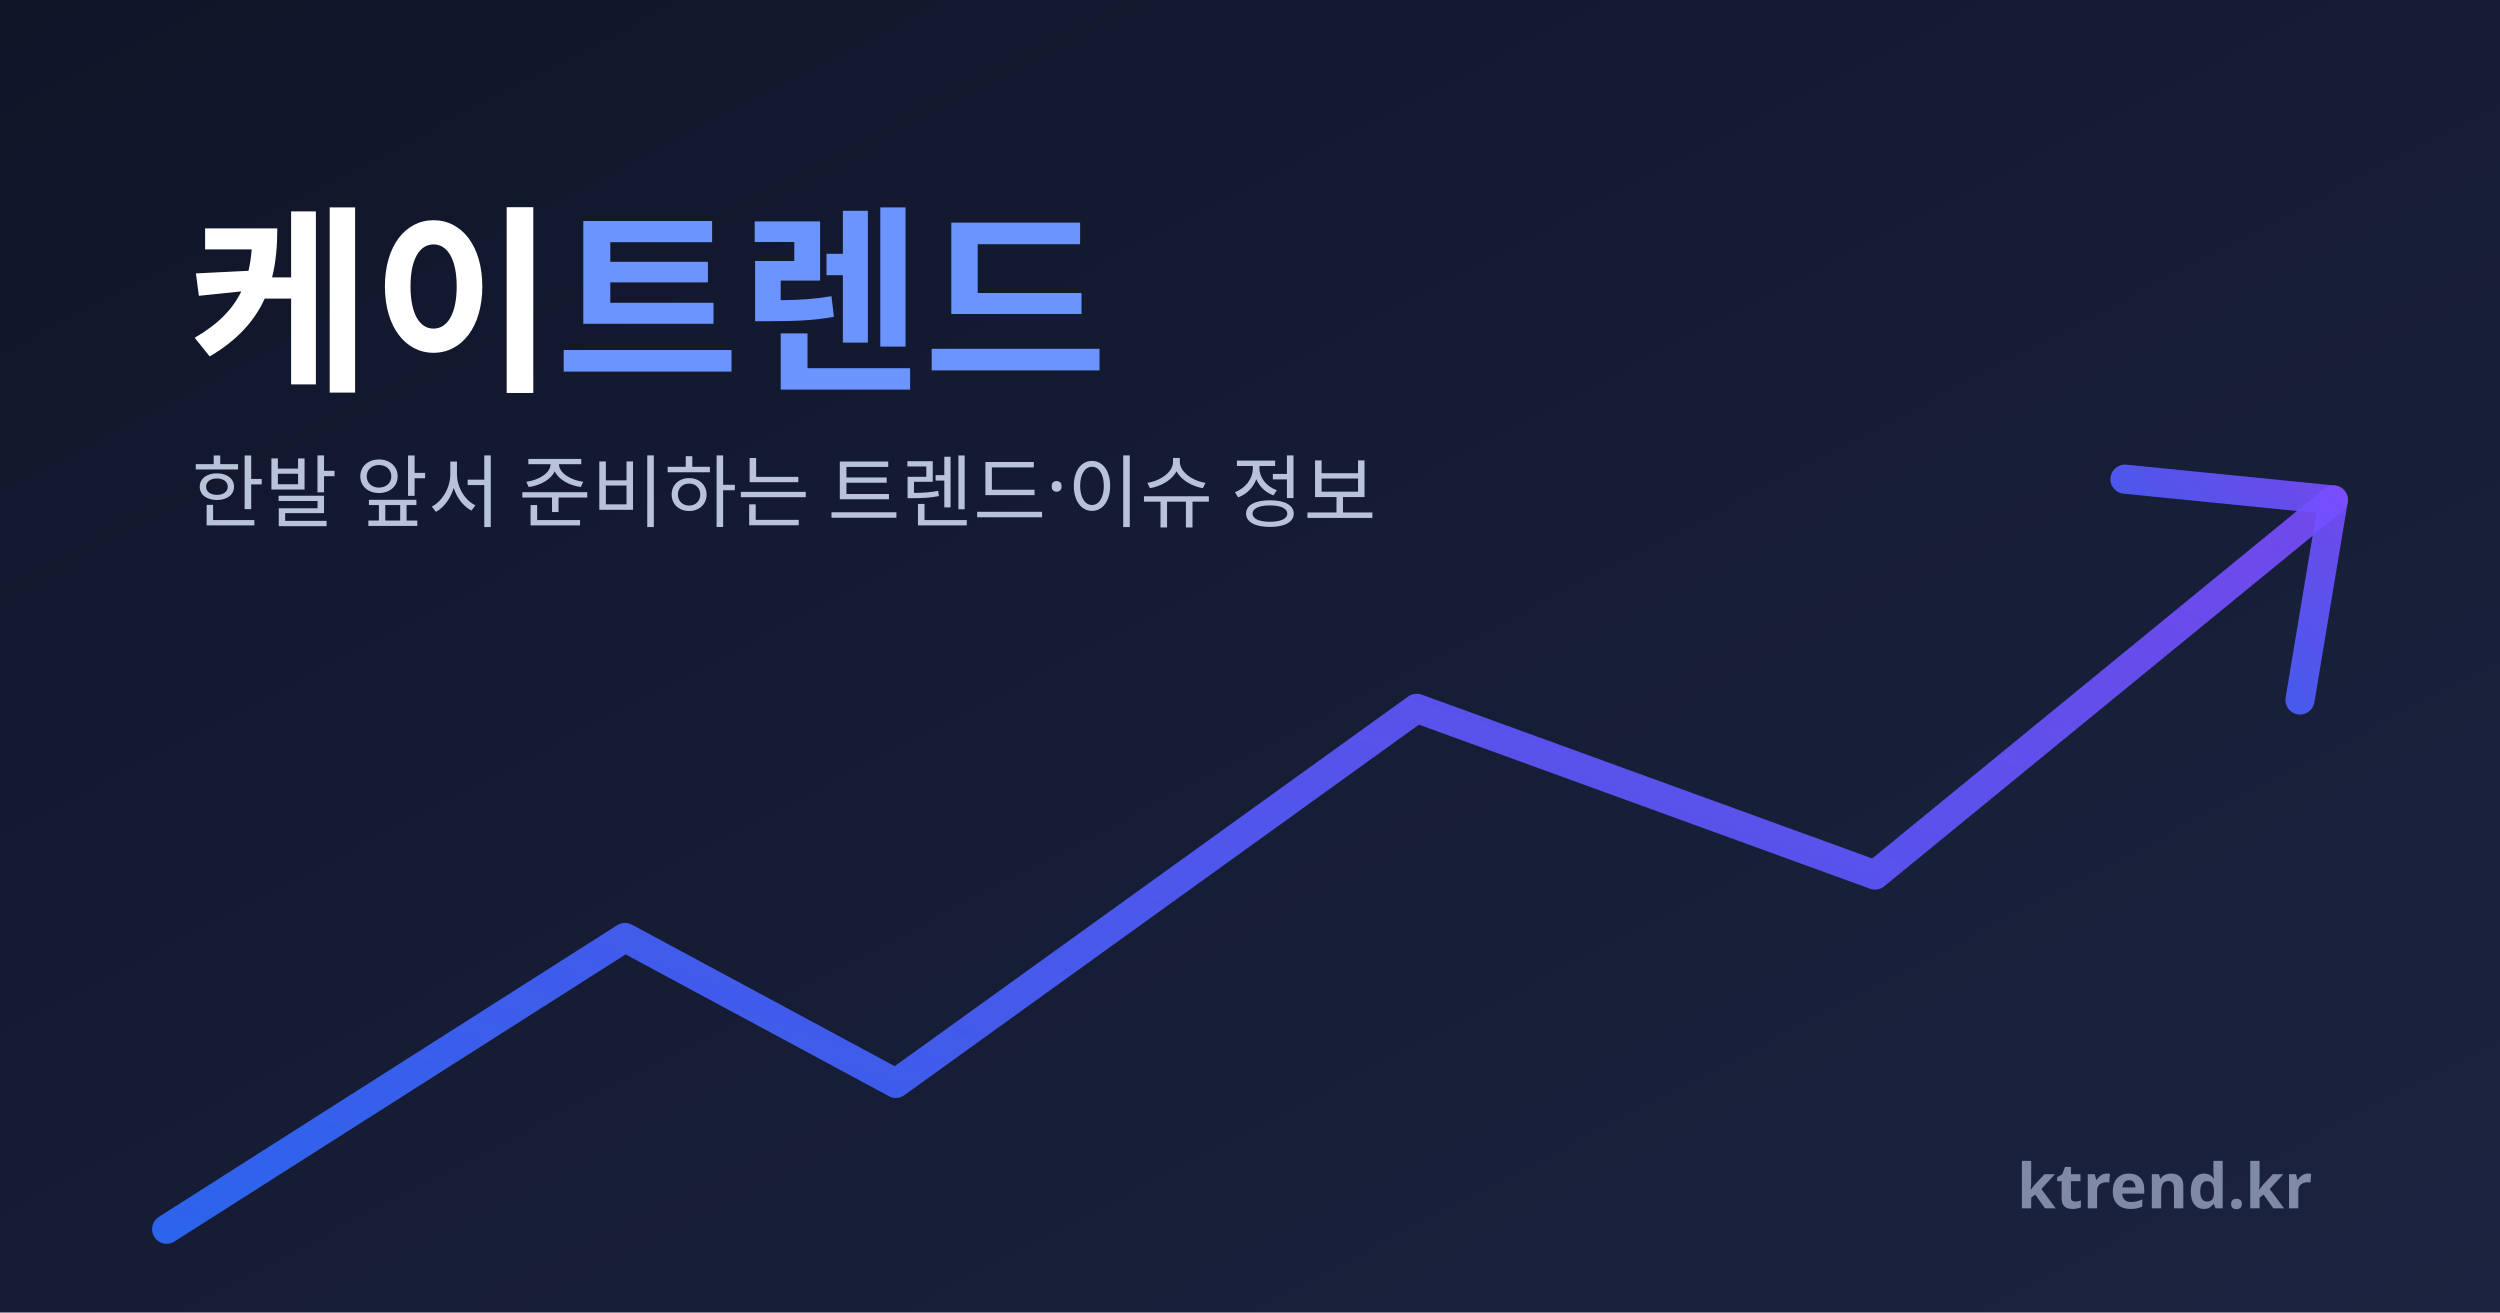
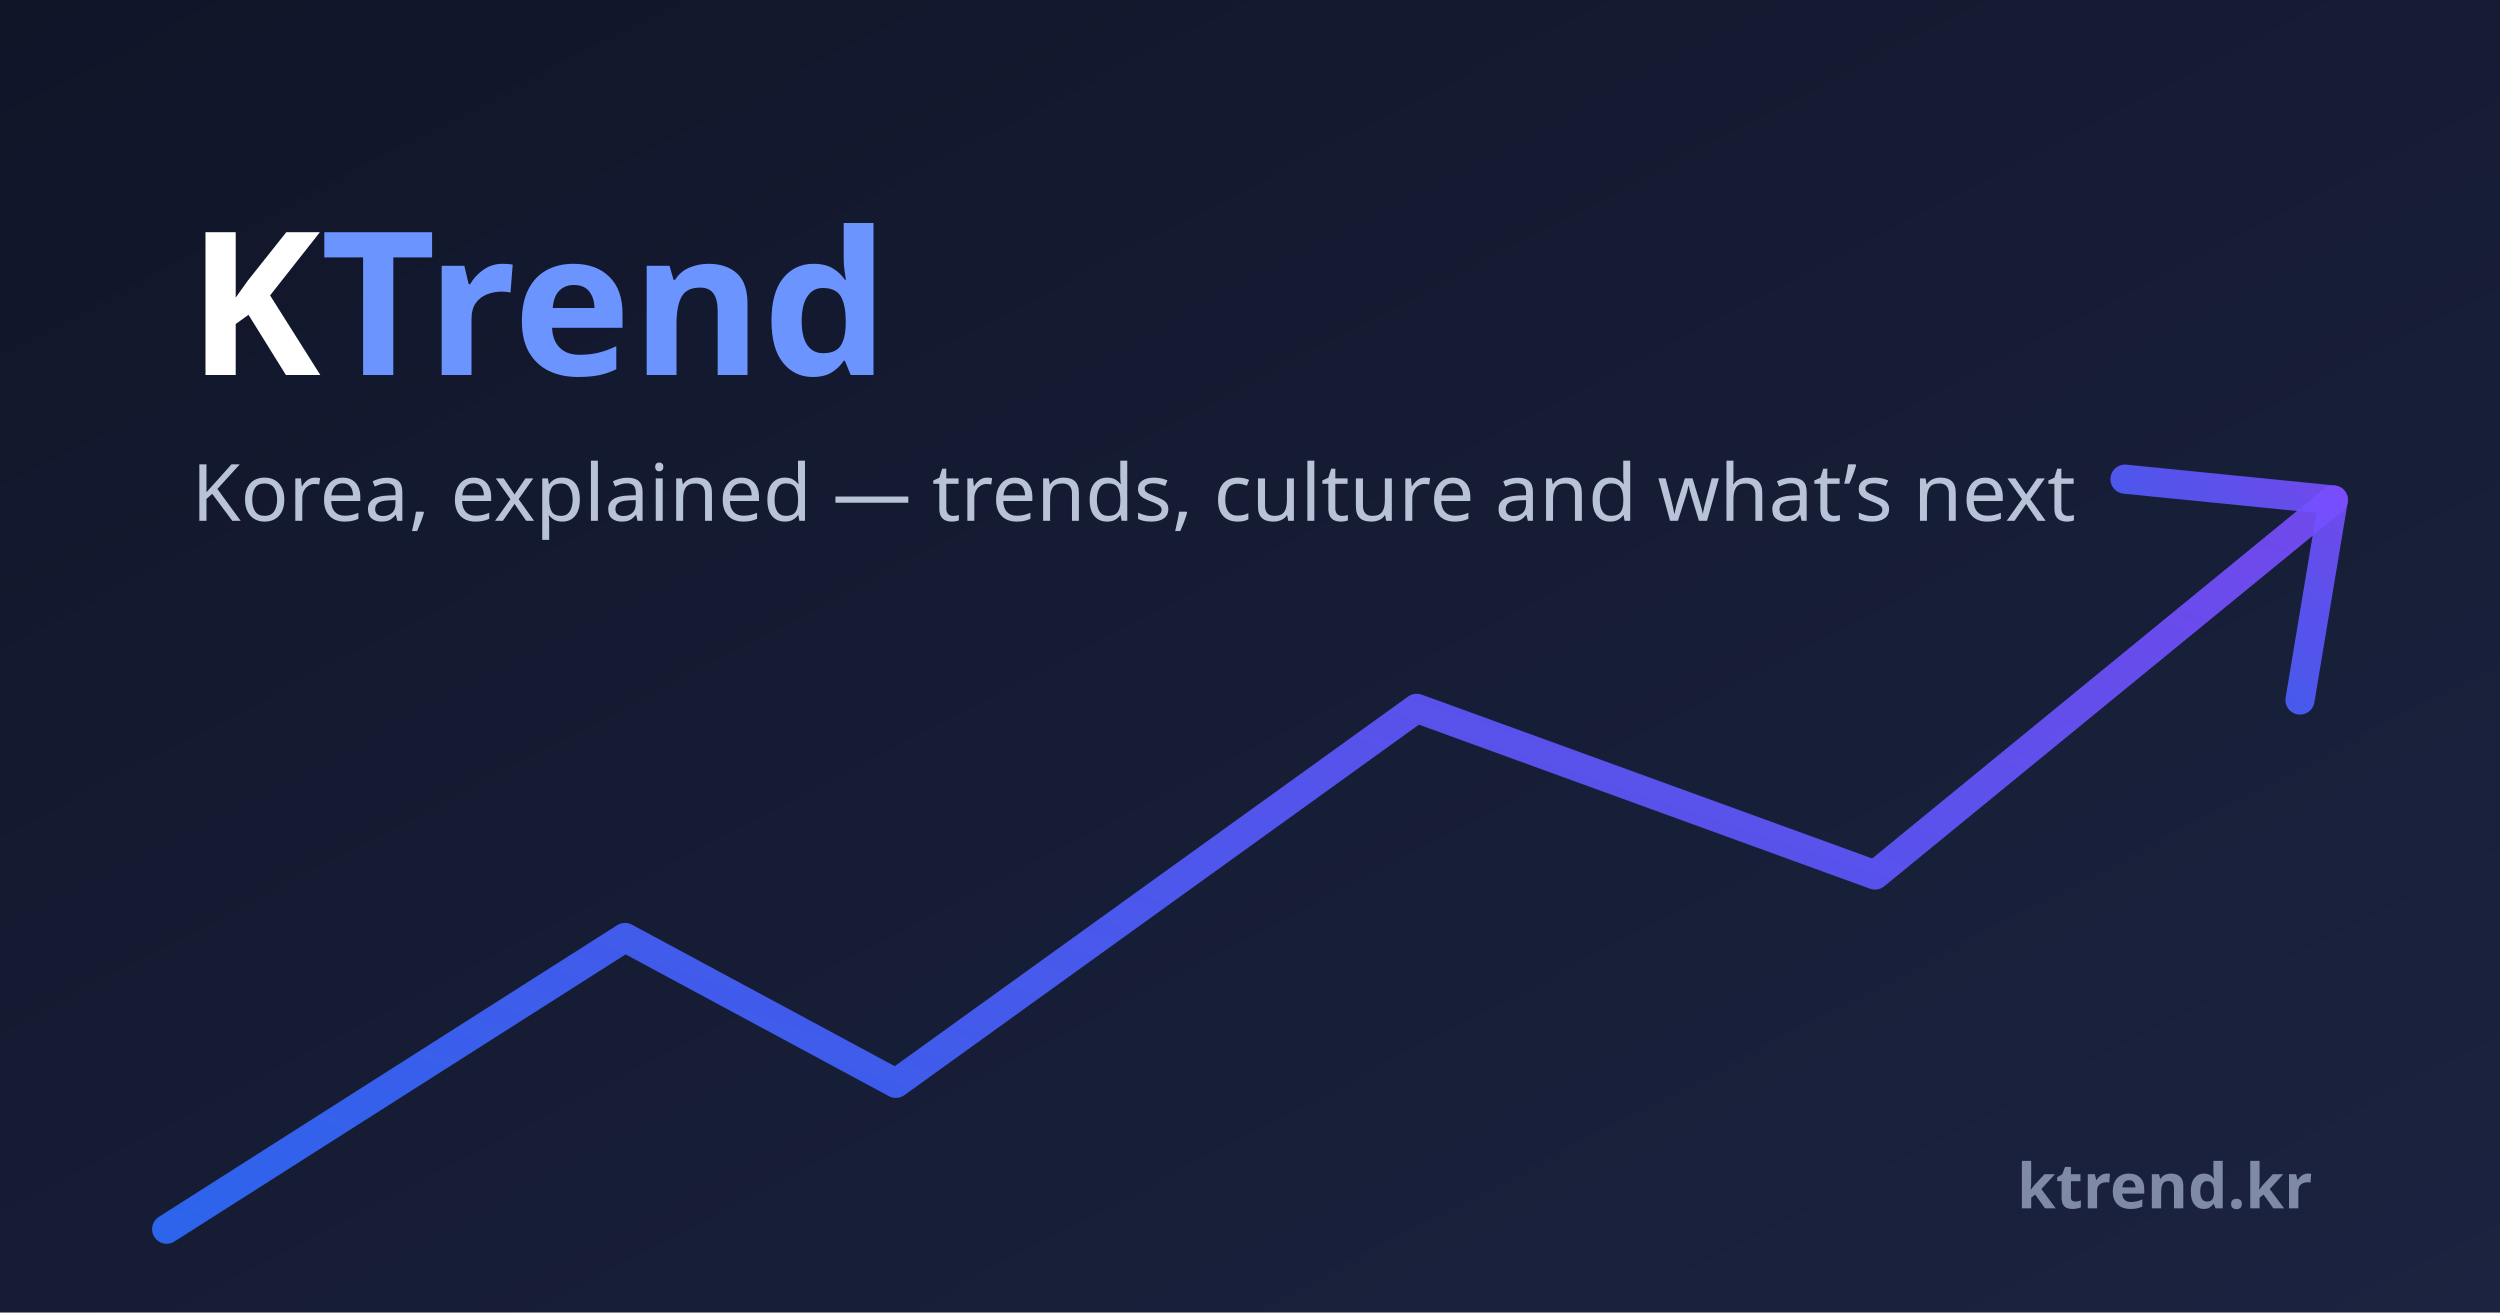
<svg xmlns="http://www.w3.org/2000/svg" width="1200" height="630" viewBox="0 0 1200 630">
  <defs>
    <linearGradient id="bg" x1="0" y1="0" x2="1" y2="1">
      <stop offset="0" stop-color="#101528" />
      <stop offset="1" stop-color="#1b2340" />
    </linearGradient>
    <linearGradient id="ac" x1="0" y1="1" x2="1" y2="0">
      <stop offset="0" stop-color="#2f6bff" />
      <stop offset="1" stop-color="#7b4dff" />
    </linearGradient>
  </defs>
  <rect width="1200" height="630" fill="url(#bg)" />
  <g transform="translate(0,120)">
    <path d="M80 470 L300 330 L430 400 L680 220 L900 300 L1120 120" fill="none" stroke="url(#ac)" stroke-width="14" stroke-linecap="round" stroke-linejoin="round" opacity="0.9" />
    <path d="M1020 110 L1120 120 L1104 216" fill="none" stroke="url(#ac)" stroke-width="14" stroke-linecap="round" stroke-linejoin="round" opacity="0.9" />
  </g>
-   <text x="90" y="180" font-family="Pretendard, 'Apple SD Gothic Neo', 'Malgun Gothic', sans-serif" font-size="96" font-weight="800" fill="#ffffff">케이<tspan fill="#6c94ff">트렌드</tspan>
+   <text x="90" y="180" font-family="Pretendard, 'Apple SD Gothic Neo', 'Malgun Gothic', sans-serif" font-size="96" font-weight="800" fill="#ffffff">K<tspan fill="#6c94ff">Trend</tspan>
  </text>
-   <text x="92" y="250" font-family="Pretendard, 'Apple SD Gothic Neo', 'Malgun Gothic', sans-serif" font-size="38" font-weight="500" fill="#b9c3d8">한발 앞서 준비하는 트렌드·이슈 정보</text>
+   <text x="92" y="250" font-family="Pretendard, 'Apple SD Gothic Neo', 'Malgun Gothic', sans-serif" font-size="38" font-weight="500" fill="#b9c3d8">Korea, explained — trends, culture and what’s next</text>
  <text x="1110" y="580" text-anchor="end" font-family="Pretendard, 'Apple SD Gothic Neo', 'Malgun Gothic', sans-serif" font-size="30" font-weight="600" fill="#7f8aa6">ktrend.kr</text>
</svg>
